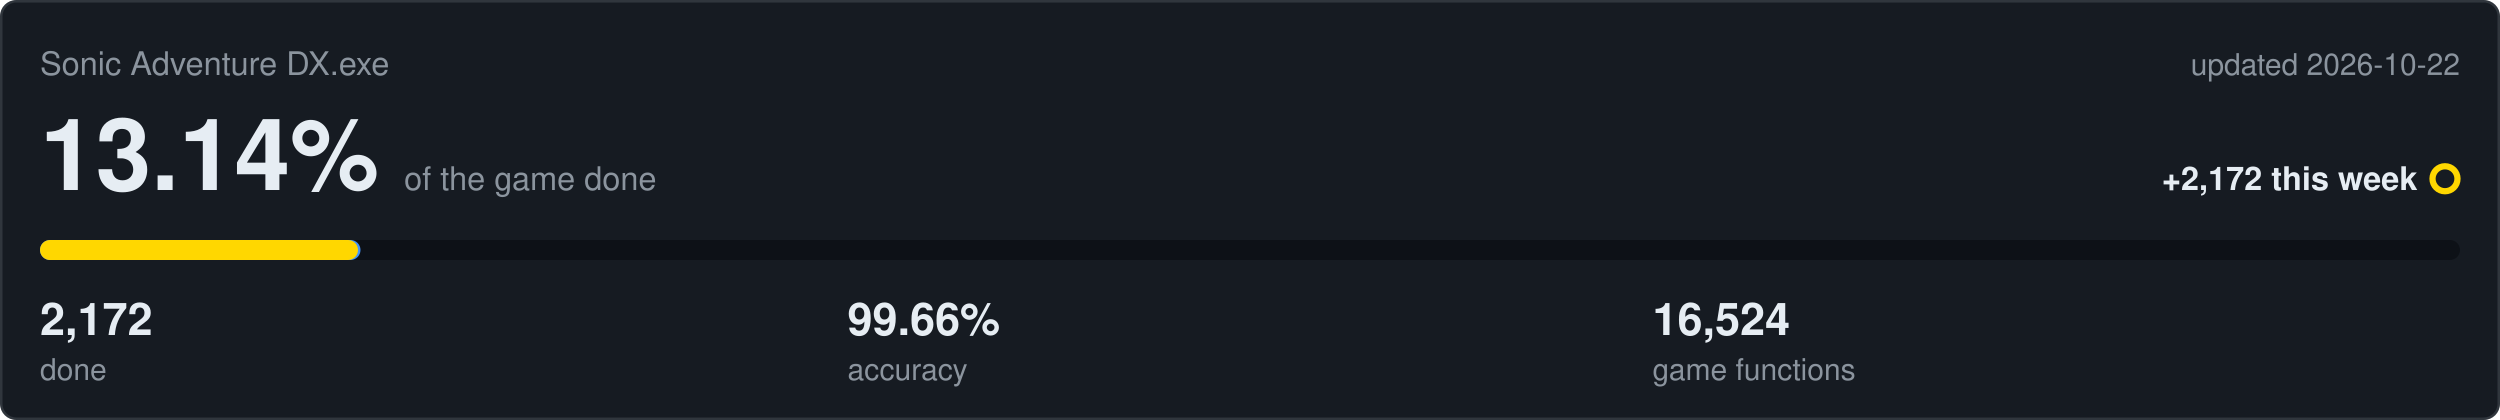
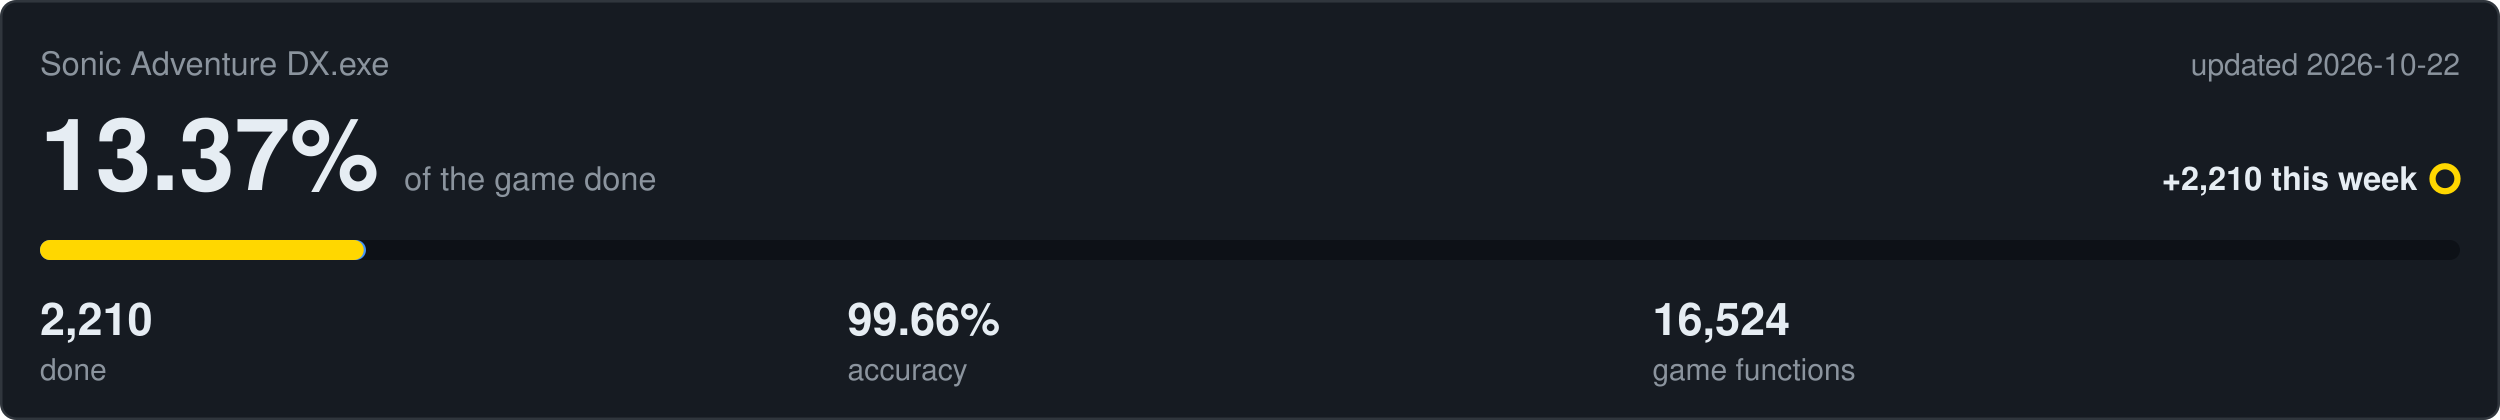
<svg xmlns="http://www.w3.org/2000/svg" viewBox="0 0 1000 168" width="1000" height="168">
  <rect x="0.5" y="0.5" width="999" height="167" rx="6" fill="#161b22" stroke="#30363d" />
  <text x="16" y="30" font-family="Segoe UI,Helvetica,Arial,sans-serif" font-size="13" fill="#8b949e">Sonic Adventure DX.exe</text>
  <text x="984" y="30" text-anchor="end" font-family="Segoe UI,Helvetica,Arial,sans-serif" font-size="12" fill="#8b949e">updated 2026-10-22</text>
-   <text x="16" y="76" font-family="Segoe UI,Helvetica,Arial,sans-serif" font-size="40" font-weight="600" fill="#e6edf3">13.14%<tspan dx="10" font-size="13" font-weight="400" fill="#8b949e">of the game done</tspan>
+   <text x="16" y="76" font-family="Segoe UI,Helvetica,Arial,sans-serif" font-size="40" font-weight="600" fill="#e6edf3">13.37%<tspan dx="10" font-size="13" font-weight="400" fill="#8b949e">of the game done</tspan>
  </text>
-   <text x="967" y="76" text-anchor="end" font-family="Segoe UI,Helvetica,Arial,sans-serif" font-size="13" font-weight="600" fill="#e6edf3">+2,172 this week</text>
+   <text x="967" y="76" text-anchor="end" font-family="Segoe UI,Helvetica,Arial,sans-serif" font-size="13" font-weight="600" fill="#e6edf3">+2,210 this week</text>
  <circle cx="978" cy="71.5" r="5" fill="none" stroke="#ffd700" stroke-width="2.5" />
  <rect x="16" y="96" width="968" height="8" rx="4" fill="#0d1117" />
-   <rect x="16" y="96" width="128.2" height="8" rx="4" fill="#4493f8" />
-   <rect x="16" y="96" width="127.2" height="8" rx="4" fill="#ffd700" />
-   <text x="16" y="134" font-family="Segoe UI,Helvetica,Arial,sans-serif" font-size="18" font-weight="600" fill="#e6edf3">2,172</text>
+   <rect x="16" y="96" width="130.4" height="8" rx="4" fill="#4493f8" />
+   <rect x="16" y="96" width="129.5" height="8" rx="4" fill="#ffd700" />
+   <text x="16" y="134" font-family="Segoe UI,Helvetica,Arial,sans-serif" font-size="18" font-weight="600" fill="#e6edf3">2,210</text>
  <text x="16" y="152" font-family="Segoe UI,Helvetica,Arial,sans-serif" font-size="12" fill="#8b949e">done</text>
  <text x="339" y="134" font-family="Segoe UI,Helvetica,Arial,sans-serif" font-size="18" font-weight="600" fill="#e6edf3">99.66%</text>
  <text x="339" y="152" font-family="Segoe UI,Helvetica,Arial,sans-serif" font-size="12" fill="#8b949e">accuracy</text>
  <text x="661" y="134" font-family="Segoe UI,Helvetica,Arial,sans-serif" font-size="18" font-weight="600" fill="#e6edf3">16,524</text>
  <text x="661" y="152" font-family="Segoe UI,Helvetica,Arial,sans-serif" font-size="12" fill="#8b949e">game functions</text>
</svg>
